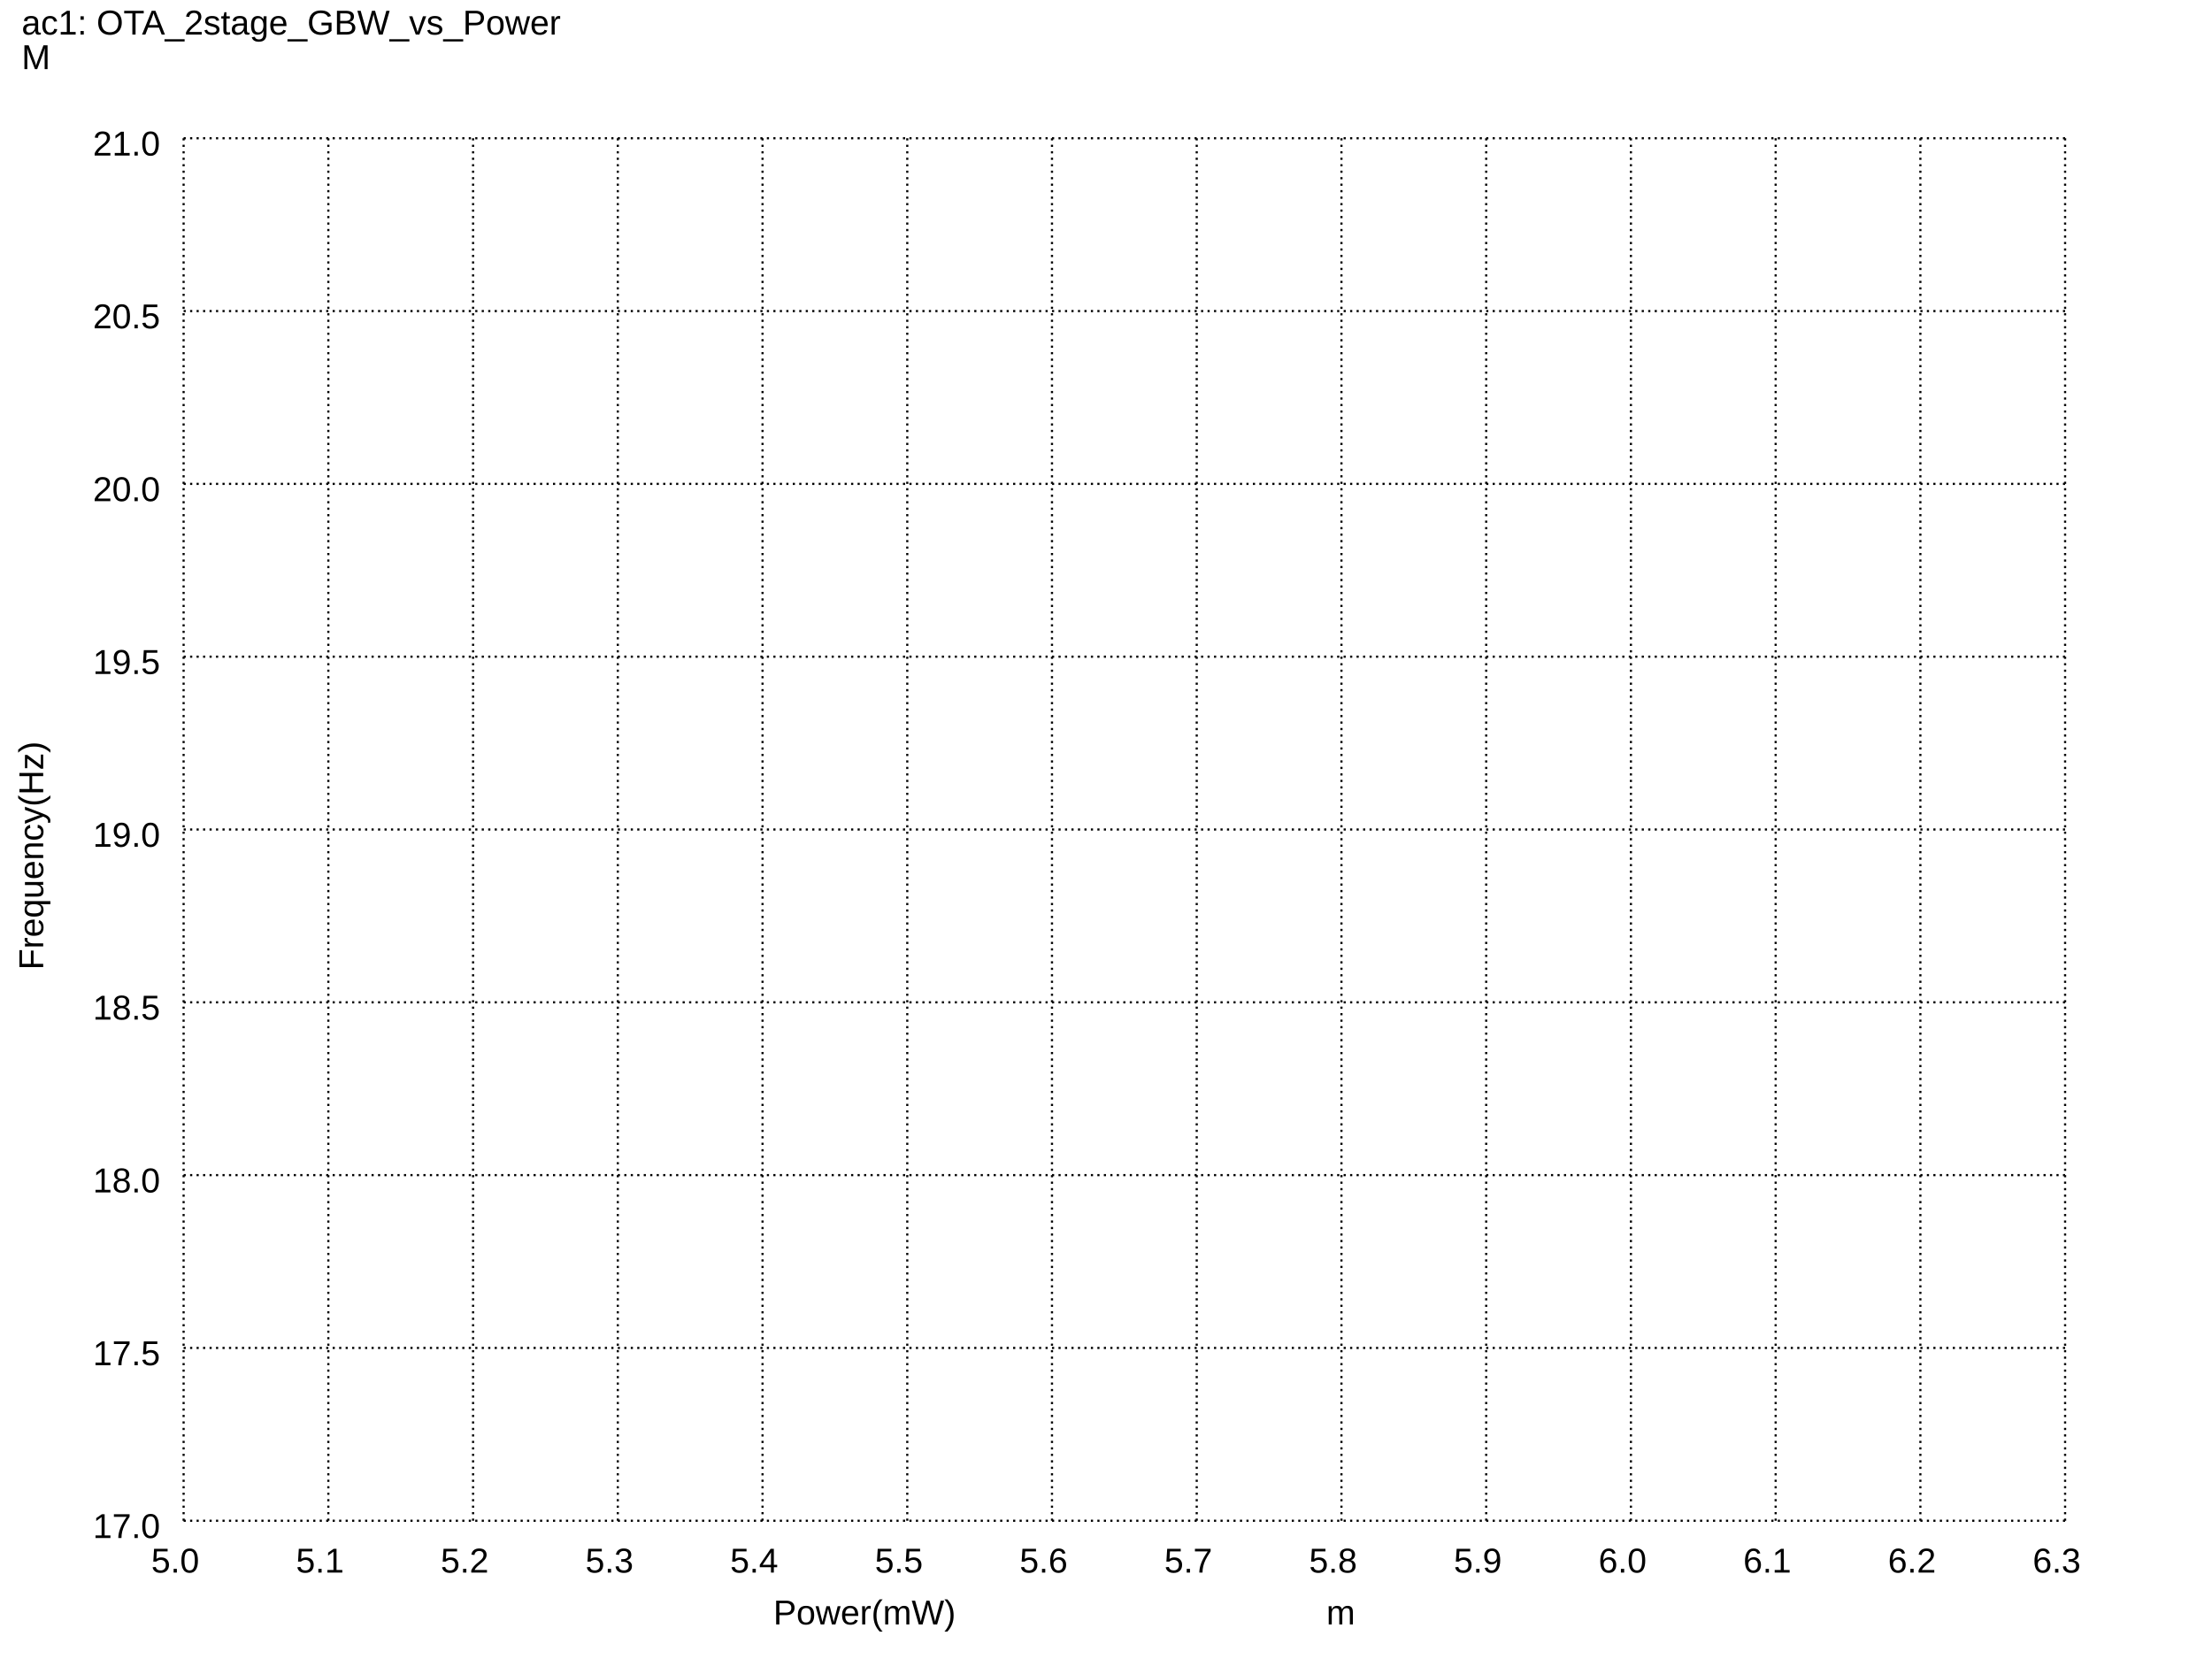
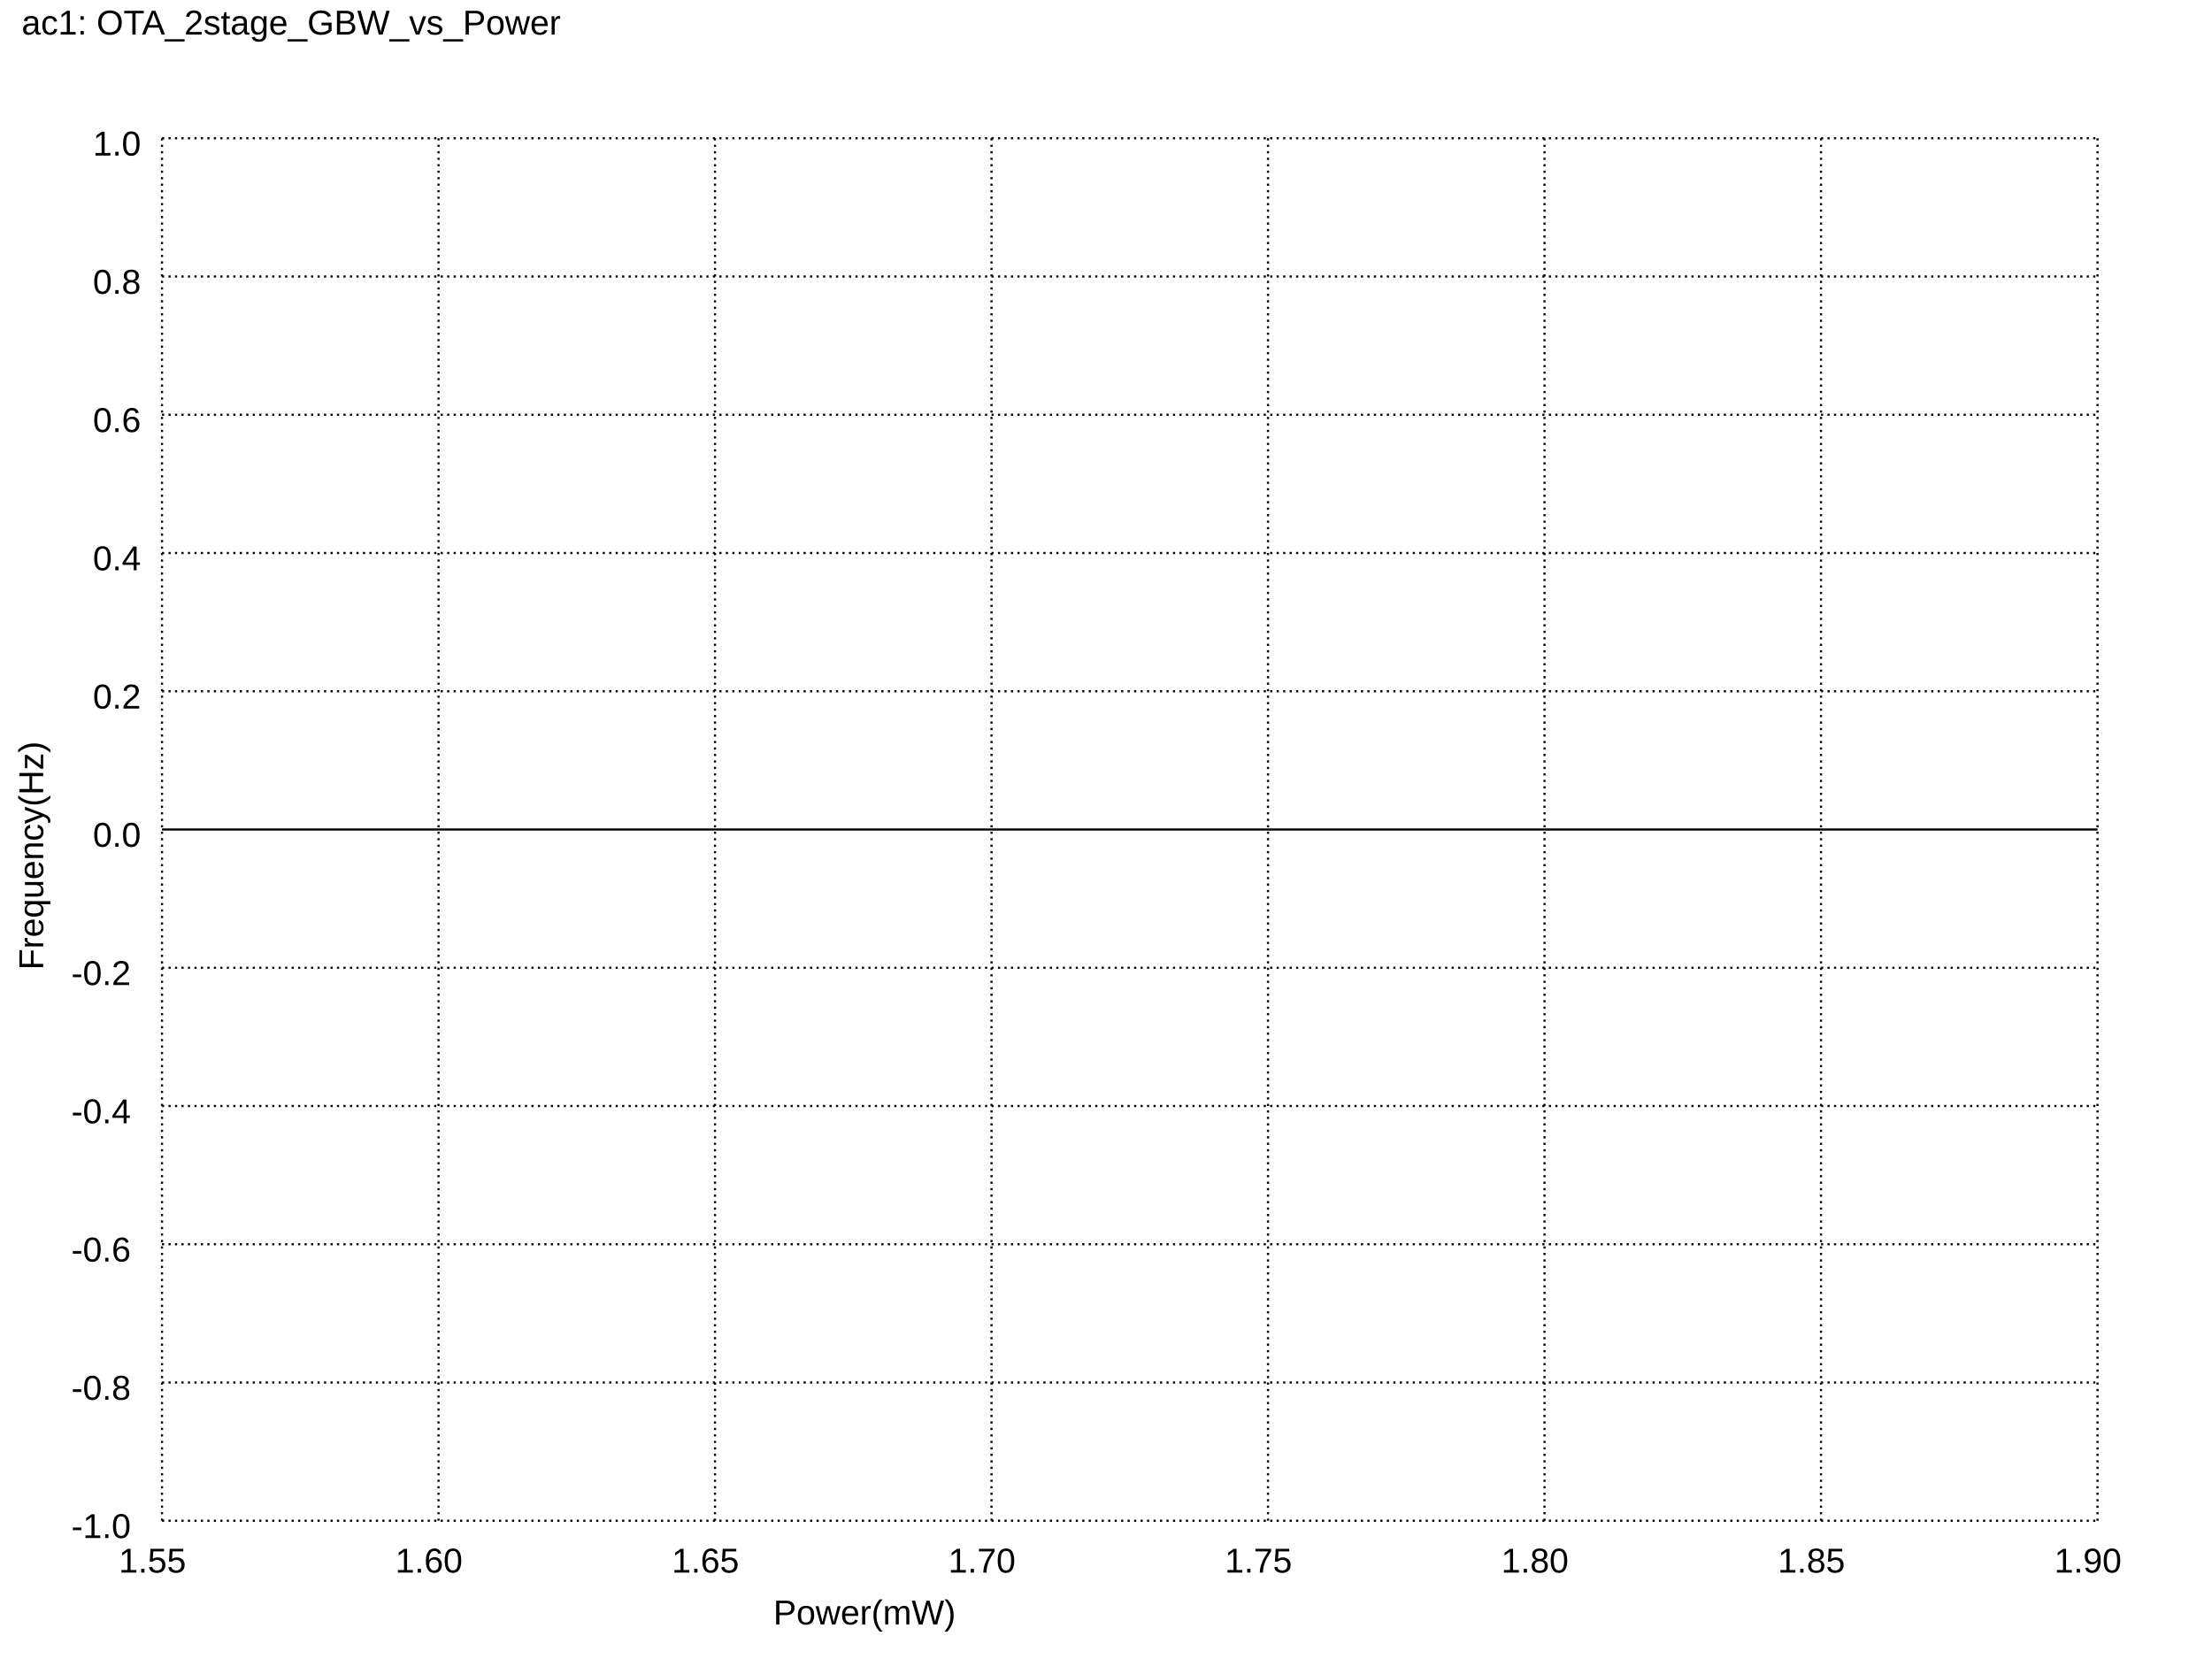
<svg xmlns="http://www.w3.org/2000/svg" version="1.1" width="100%" height="100%" viewBox="0 0 1024 768" style="fill: none; font-family: Arial;  font: Arial; ">
  <rect x="0" y="0" width="1024" height="768" fill="white" stroke="none" />
  <text stroke="none" fill="black" font-size="16" x="358" y="752">
Power(mW)
</text>
  <text transform="rotate(-90, 20, 449)" stroke="none" fill="black" font-size="16" x="20" y="449">
Frequency(Hz)
</text>
  <text stroke="none" fill="black" font-size="16" x="10" y="16">
ac1: OTA_2stage_GBW_vs_Power
</text>
-   <path stroke="black" stroke-dasharray="1,2" d="M85 704l0 -640" />
-   <text stroke="none" fill="black" font-size="16" x="70" y="728">
- 5.0
+   <path stroke="black" stroke-dasharray="1,2" d="M75 704l0 -640" />
+   <text stroke="none" fill="black" font-size="16" x="55" y="728">
+ 1.55
</text>
-   <path stroke="black" stroke-dasharray="1,2" d="M152 704l0 -640" />
-   <text stroke="none" fill="black" font-size="16" x="137" y="728">
- 5.1
+   <path stroke="black" stroke-dasharray="1,2" d="M203 704l0 -640" />
+   <text stroke="none" fill="black" font-size="16" x="183" y="728">
+ 1.60
</text>
-   <path stroke="black" stroke-dasharray="1,2" d="M219 704l0 -640" />
-   <text stroke="none" fill="black" font-size="16" x="204" y="728">
- 5.2
+   <path stroke="black" stroke-dasharray="1,2" d="M331 704l0 -640" />
+   <text stroke="none" fill="black" font-size="16" x="311" y="728">
+ 1.65
</text>
-   <path stroke="black" stroke-dasharray="1,2" d="M286 704l0 -640" />
-   <text stroke="none" fill="black" font-size="16" x="271" y="728">
- 5.3
+   <path stroke="black" stroke-dasharray="1,2" d="M459 704l0 -640" />
+   <text stroke="none" fill="black" font-size="16" x="439" y="728">
+ 1.70
</text>
-   <path stroke="black" stroke-dasharray="1,2" d="M353 704l0 -640" />
-   <text stroke="none" fill="black" font-size="16" x="338" y="728">
- 5.4
+   <path stroke="black" stroke-dasharray="1,2" d="M587 704l0 -640" />
+   <text stroke="none" fill="black" font-size="16" x="567" y="728">
+ 1.75
</text>
-   <path stroke="black" stroke-dasharray="1,2" d="M420 704l0 -640" />
-   <text stroke="none" fill="black" font-size="16" x="405" y="728">
- 5.5
+   <path stroke="black" stroke-dasharray="1,2" d="M715 704l0 -640" />
+   <text stroke="none" fill="black" font-size="16" x="695" y="728">
+ 1.80
</text>
-   <path stroke="black" stroke-dasharray="1,2" d="M487 704l0 -640" />
-   <text stroke="none" fill="black" font-size="16" x="472" y="728">
- 5.6
+   <path stroke="black" stroke-dasharray="1,2" d="M843 704l0 -640" />
+   <text stroke="none" fill="black" font-size="16" x="823" y="728">
+ 1.85
</text>
-   <path stroke="black" stroke-dasharray="1,2" d="M554 704l0 -640" />
-   <text stroke="none" fill="black" font-size="16" x="539" y="728">
- 5.7
- </text>
-   <path stroke="black" stroke-dasharray="1,2" d="M621 704l0 -640" />
-   <text stroke="none" fill="black" font-size="16" x="606" y="728">
- 5.8
- </text>
-   <path stroke="black" stroke-dasharray="1,2" d="M688 704l0 -640" />
-   <text stroke="none" fill="black" font-size="16" x="673" y="728">
- 5.9
- </text>
-   <path stroke="black" stroke-dasharray="1,2" d="M755 704l0 -640" />
-   <text stroke="none" fill="black" font-size="16" x="740" y="728">
- 6.0
- </text>
-   <path stroke="black" stroke-dasharray="1,2" d="M822 704l0 -640" />
-   <text stroke="none" fill="black" font-size="16" x="807" y="728">
- 6.1
- </text>
-   <path stroke="black" stroke-dasharray="1,2" d="M889 704l0 -640" />
-   <text stroke="none" fill="black" font-size="16" x="874" y="728">
- 6.2
- </text>
-   <path stroke="black" stroke-dasharray="1,2" d="M956 704l0 -640" />
-   <text stroke="none" fill="black" font-size="16" x="941" y="728">
- 6.3
+   <path stroke="black" stroke-dasharray="1,2" d="M971 704l0 -640" />
+   <text stroke="none" fill="black" font-size="16" x="951" y="728">
+ 1.90
</text>
  <text stroke="none" fill="black" font-size="16" x="614" y="752">
- m     
+      
</text>
-   <path stroke="black" stroke-dasharray="1,2" d="M85 704l871 0" />
-   <text stroke="none" fill="black" font-size="16" x="43" y="712">
- 17.0
+   <path stroke="black" stroke-dasharray="1,2" d="M75 704l896 0" />
+   <text stroke="none" fill="black" font-size="16" x="33" y="712">
+ -1.0
</text>
-   <path stroke="black" stroke-dasharray="1,2" d="M85 624l871 0" />
-   <text stroke="none" fill="black" font-size="16" x="43" y="632">
- 17.5
+   <path stroke="black" stroke-dasharray="1,2" d="M75 640l896 0" />
+   <text stroke="none" fill="black" font-size="16" x="33" y="648">
+ -0.8
</text>
-   <path stroke="black" stroke-dasharray="1,2" d="M85 544l871 0" />
-   <text stroke="none" fill="black" font-size="16" x="43" y="552">
- 18.0
+   <path stroke="black" stroke-dasharray="1,2" d="M75 576l896 0" />
+   <text stroke="none" fill="black" font-size="16" x="33" y="584">
+ -0.6
</text>
-   <path stroke="black" stroke-dasharray="1,2" d="M85 464l871 0" />
-   <text stroke="none" fill="black" font-size="16" x="43" y="472">
- 18.5
+   <path stroke="black" stroke-dasharray="1,2" d="M75 512l896 0" />
+   <text stroke="none" fill="black" font-size="16" x="33" y="520">
+ -0.4
</text>
-   <path stroke="black" stroke-dasharray="1,2" d="M85 384l871 0" />
+   <path stroke="black" stroke-dasharray="1,2" d="M75 448l896 0" />
+   <text stroke="none" fill="black" font-size="16" x="33" y="456">
+ -0.2
+ </text>
+   <path stroke="black" d="M75 384l896 0" />
  <text stroke="none" fill="black" font-size="16" x="43" y="392">
- 19.0
+ 0.0
</text>
-   <path stroke="black" stroke-dasharray="1,2" d="M85 304l871 0" />
-   <text stroke="none" fill="black" font-size="16" x="43" y="312">
- 19.5
+   <path stroke="black" stroke-dasharray="1,2" d="M75 320l896 0" />
+   <text stroke="none" fill="black" font-size="16" x="43" y="328">
+ 0.2
</text>
-   <path stroke="black" stroke-dasharray="1,2" d="M85 224l871 0" />
-   <text stroke="none" fill="black" font-size="16" x="43" y="232">
- 20.0
+   <path stroke="black" stroke-dasharray="1,2" d="M75 256l896 0" />
+   <text stroke="none" fill="black" font-size="16" x="43" y="264">
+ 0.4
</text>
-   <path stroke="black" stroke-dasharray="1,2" d="M85 144l871 0" />
-   <text stroke="none" fill="black" font-size="16" x="43" y="152">
- 20.5
+   <path stroke="black" stroke-dasharray="1,2" d="M75 192l896 0" />
+   <text stroke="none" fill="black" font-size="16" x="43" y="200">
+ 0.6
</text>
-   <path stroke="black" stroke-dasharray="1,2" d="M85 64l871 0" />
+   <path stroke="black" stroke-dasharray="1,2" d="M75 128l896 0" />
+   <text stroke="none" fill="black" font-size="16" x="43" y="136">
+ 0.8
+ </text>
+   <path stroke="black" stroke-dasharray="1,2" d="M75 64l896 0" />
  <text stroke="none" fill="black" font-size="16" x="43" y="72">
- 21.0
+ 1.0
</text>
  <text stroke="none" fill="black" font-size="16" x="10" y="32">
- M     
+      
</text>
</svg>
